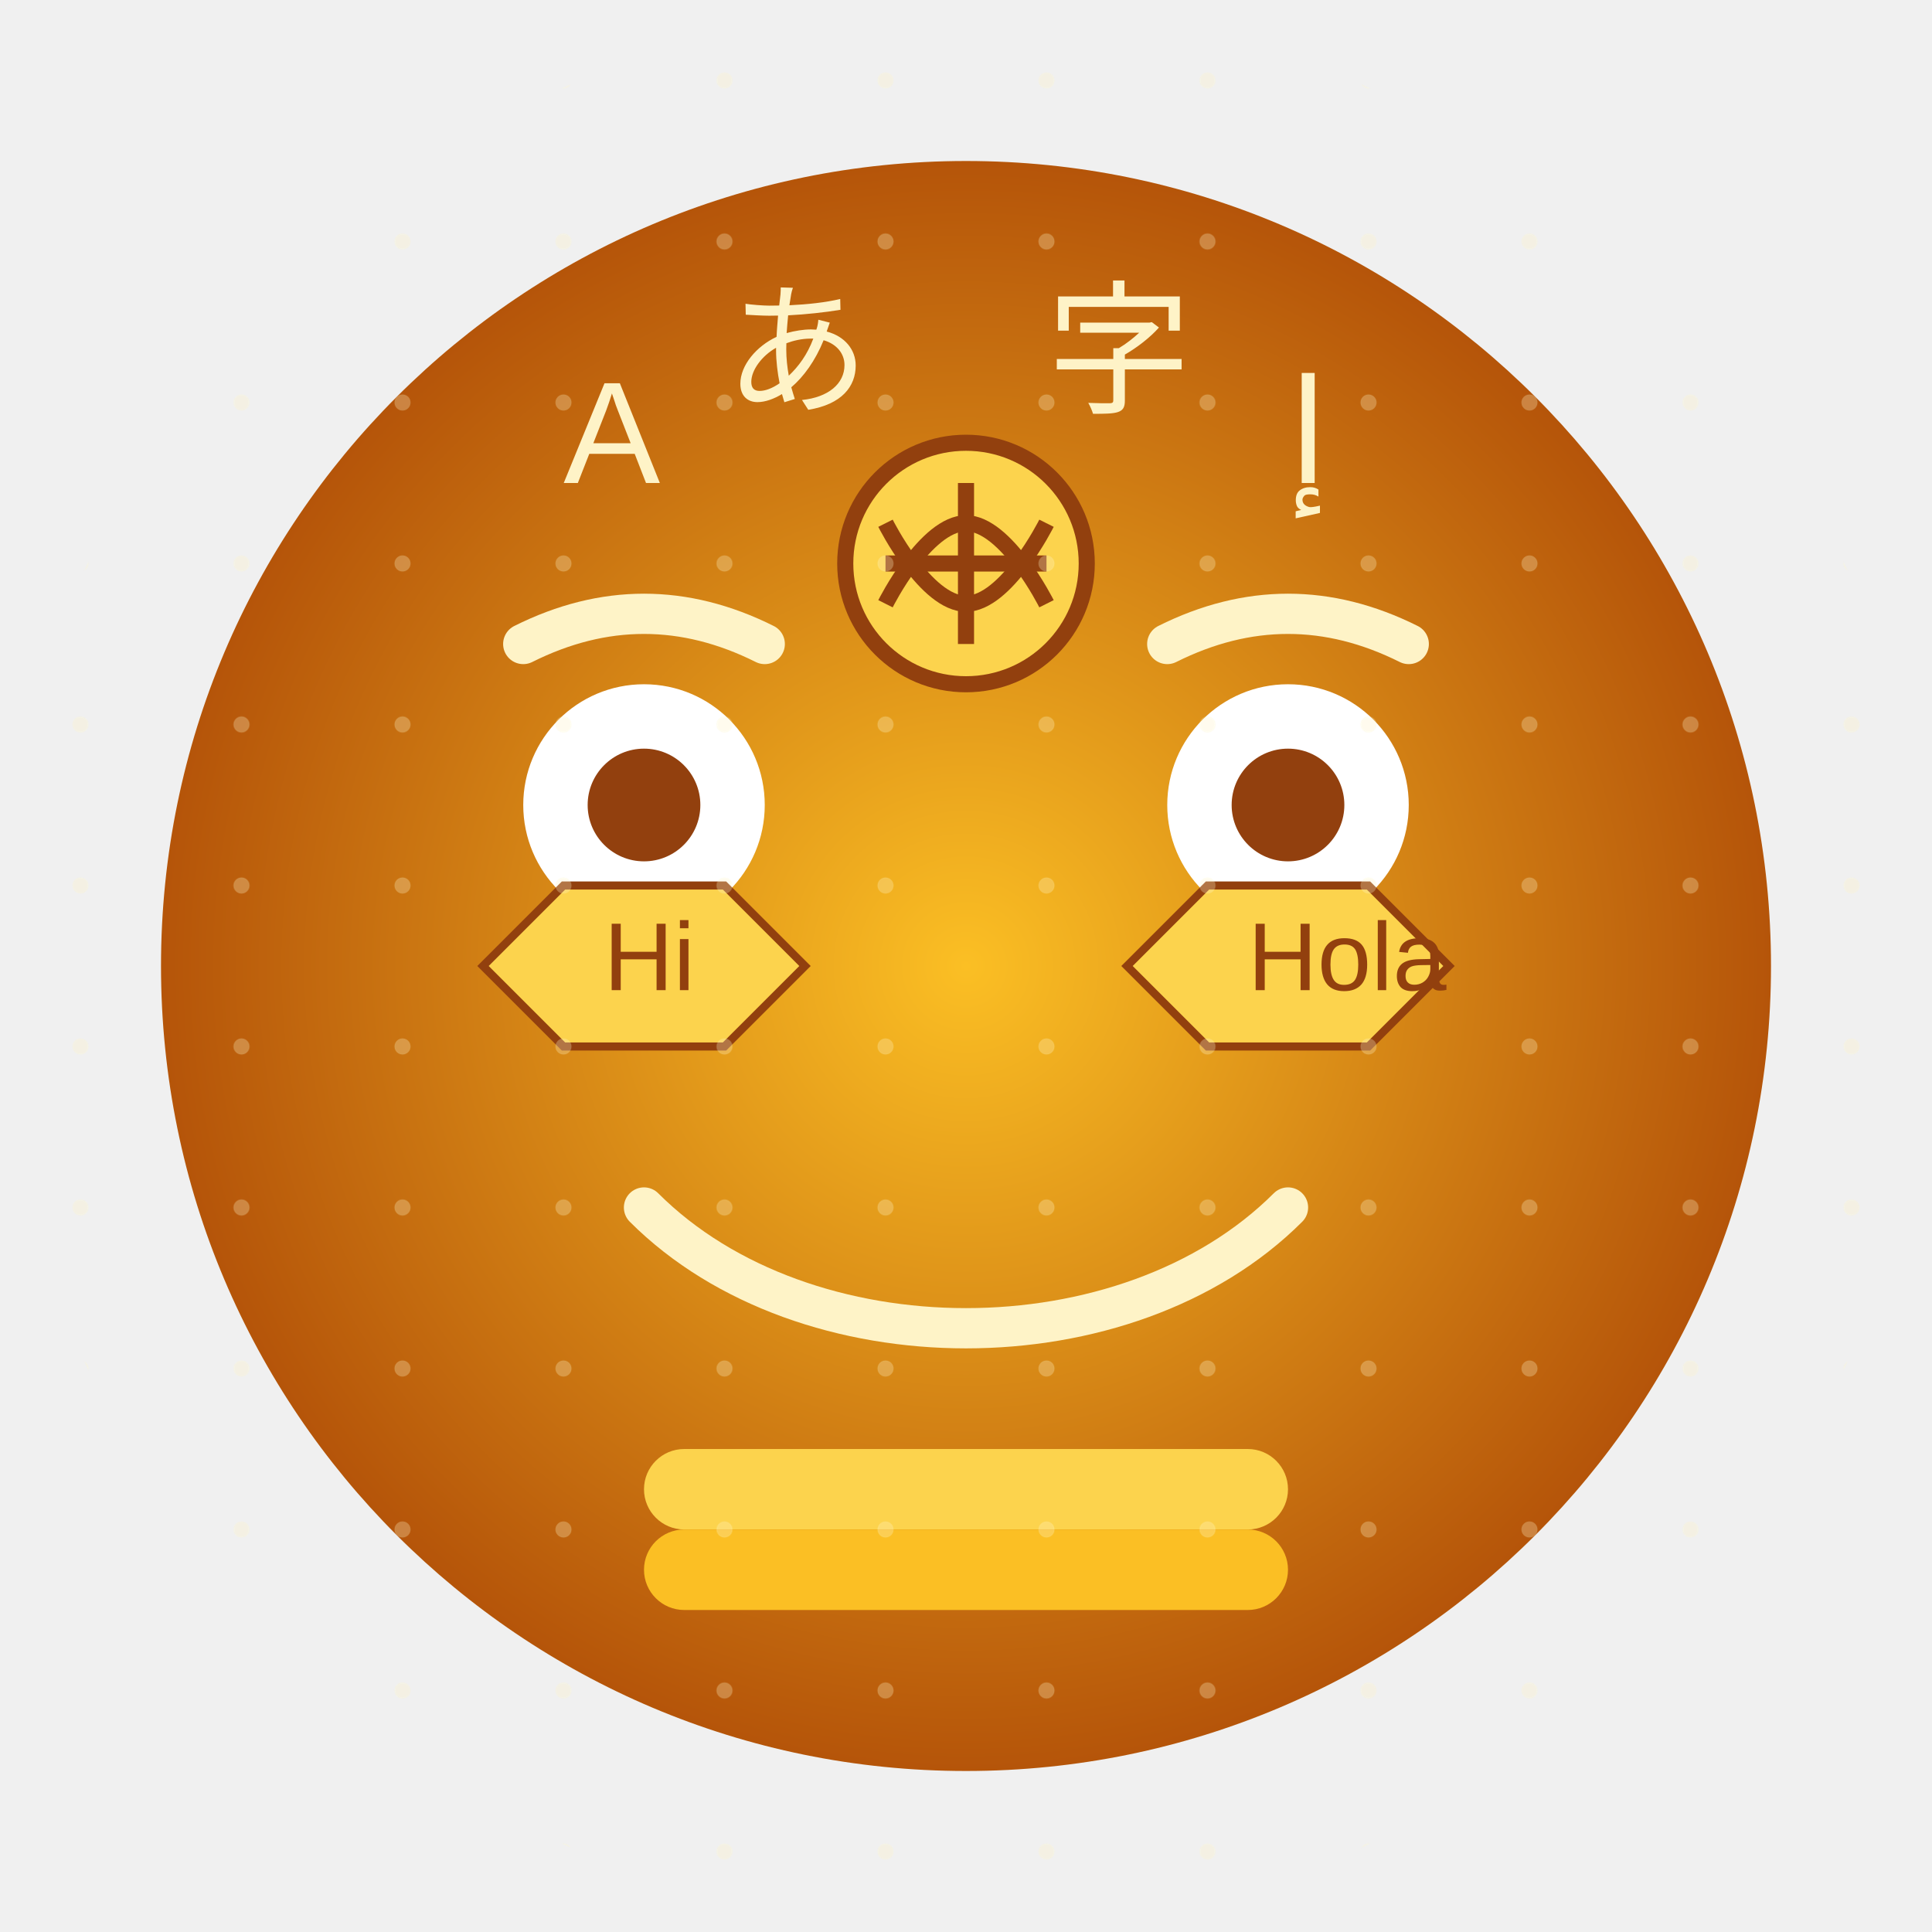
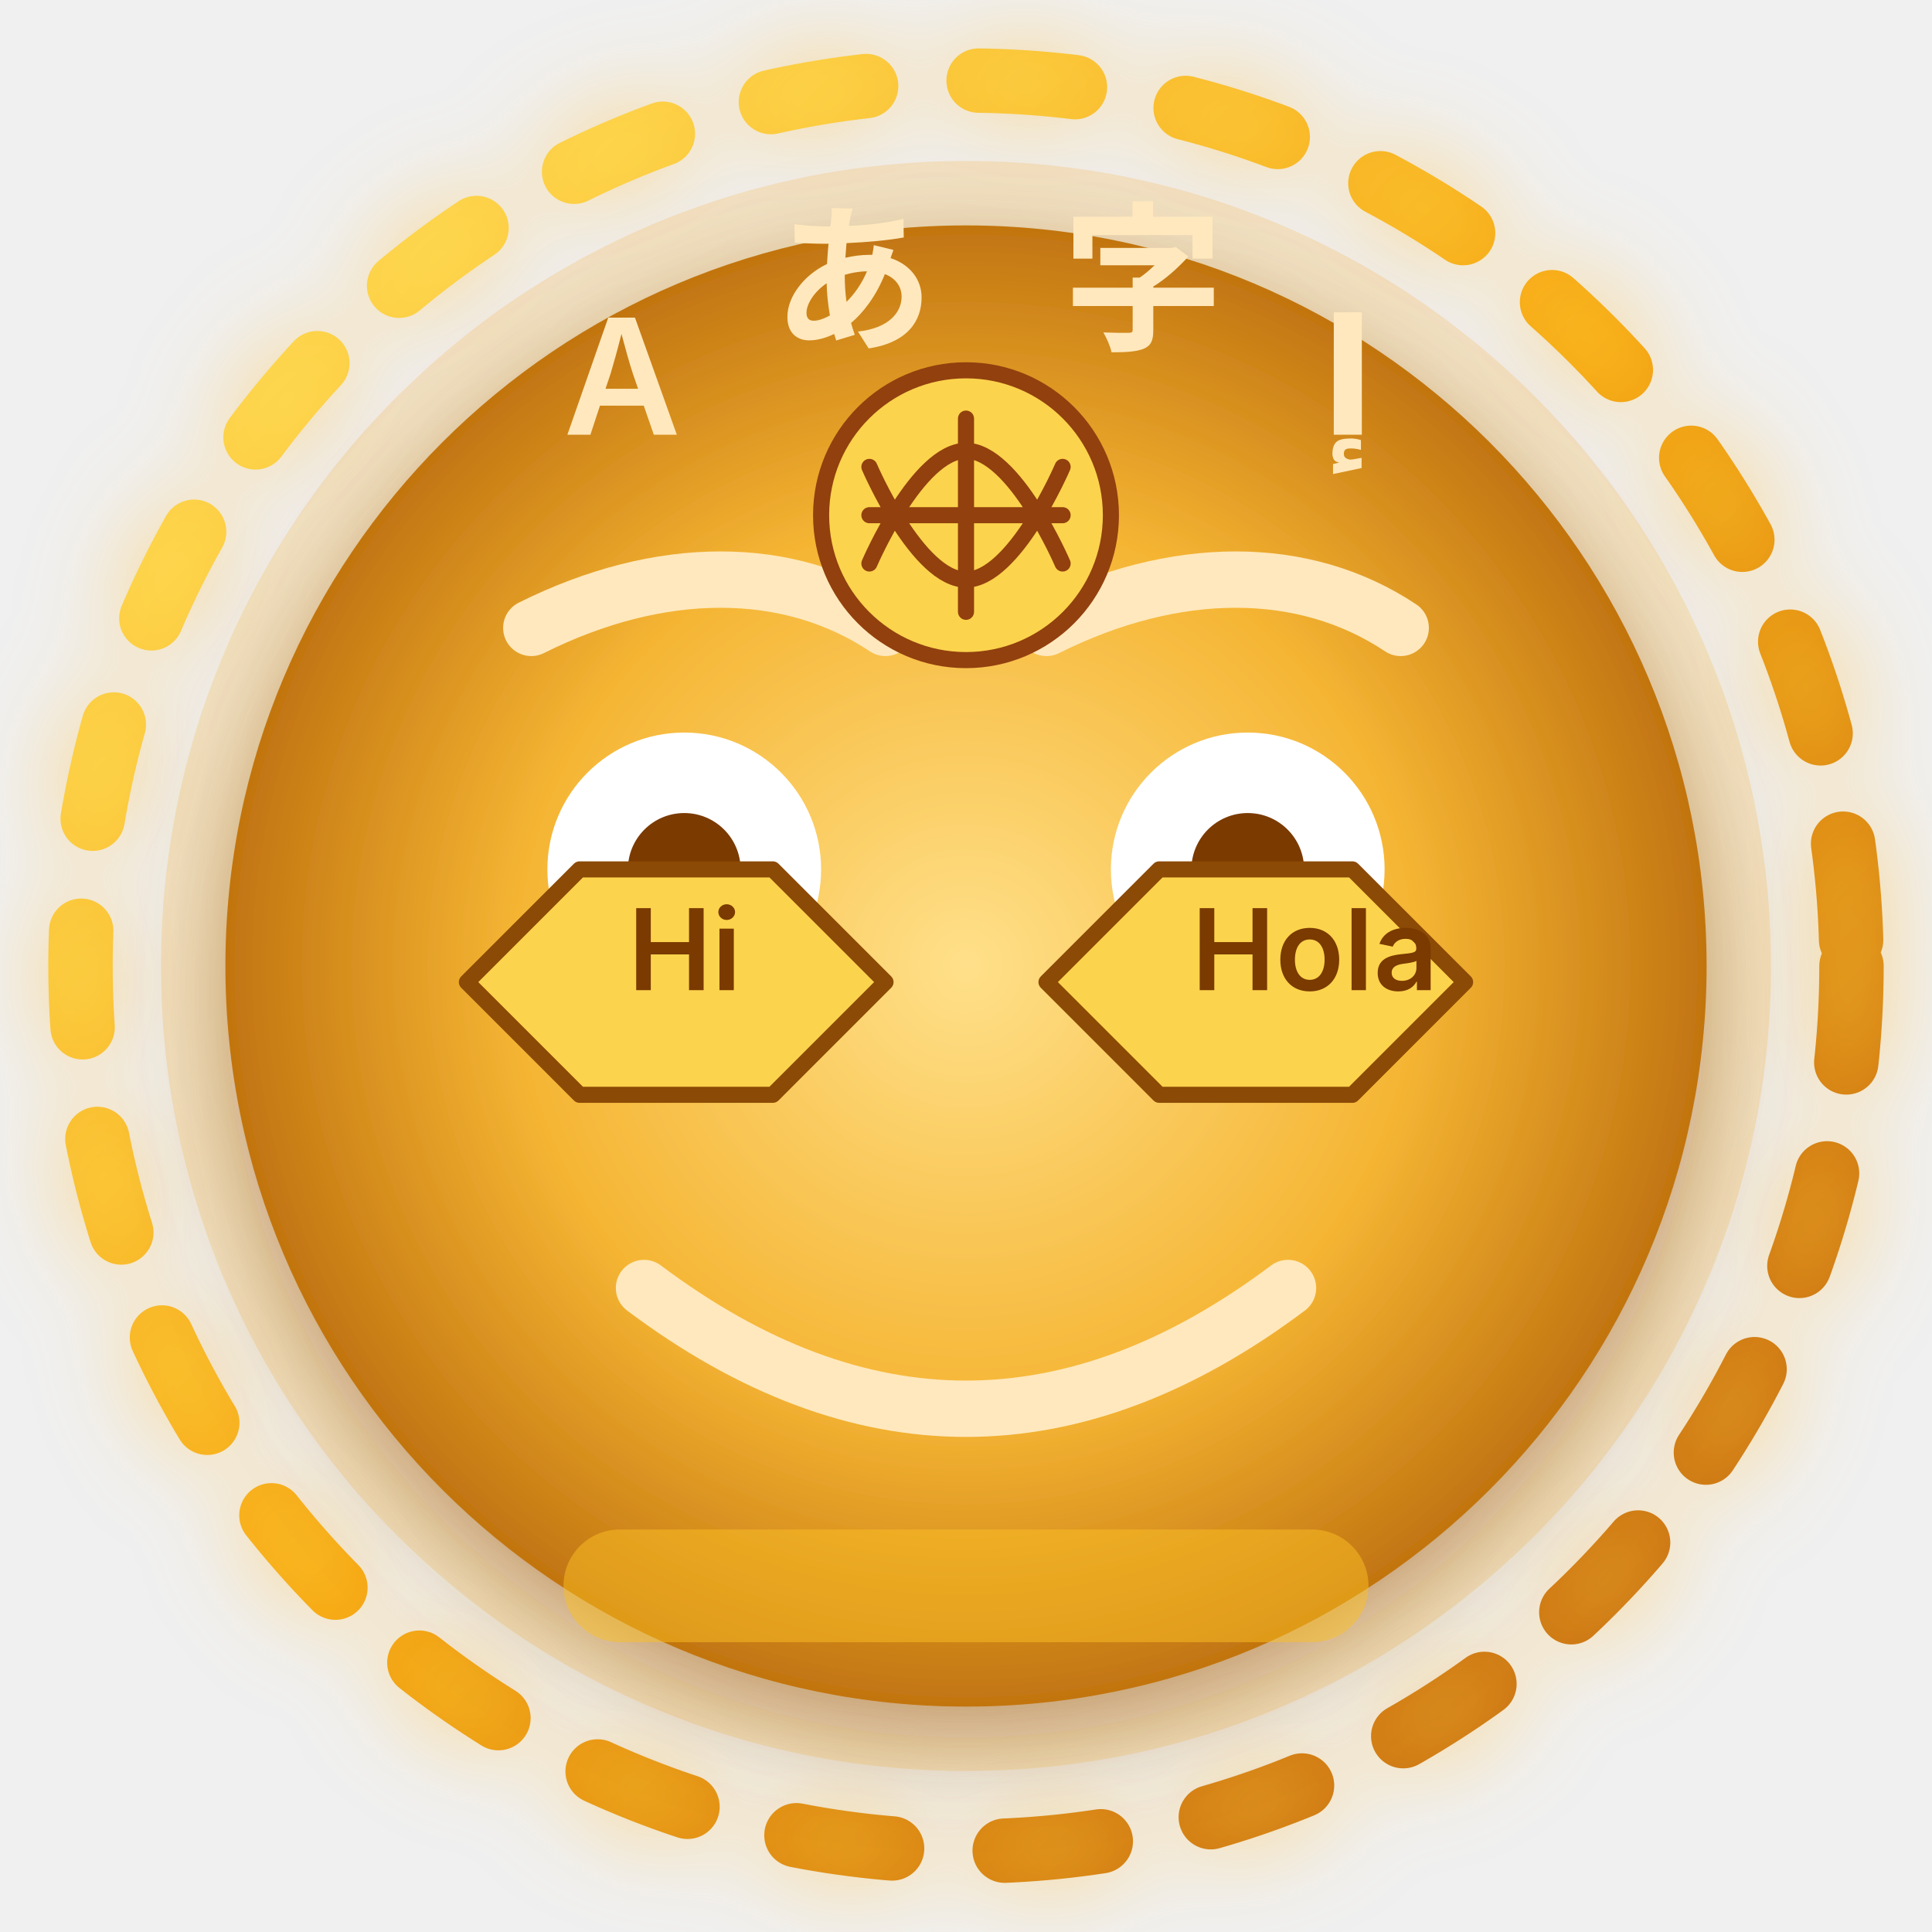
- <svg xmlns="http://www.w3.org/2000/svg" width="240" height="240" viewBox="0 0 240 240" fill="none">
-   <circle cx="120" cy="120" r="100" fill="url(#faceGradient)" />
-   <circle cx="80" cy="100" r="15" fill="white" />
-   <circle cx="160" cy="100" r="15" fill="white" />
-   <circle cx="80" cy="100" r="7" fill="#92400E" />
-   <circle cx="160" cy="100" r="7" fill="#92400E" />
-   <path d="M65 80C75 75 85 75 95 80" stroke="#FEF3C7" stroke-width="5" stroke-linecap="round" />
-   <path d="M145 80C155 75 165 75 175 80" stroke="#FEF3C7" stroke-width="5" stroke-linecap="round" />
-   <path d="M80 150C100 170 140 170 160 150" stroke="#FEF3C7" stroke-width="5" stroke-linecap="round" />
-   <text x="70" y="60" font-family="Arial" font-size="18" fill="#FEF3C7">A</text>
-   <text x="90" y="50" font-family="Arial" font-size="18" fill="#FEF3C7">あ</text>
-   <text x="130" y="50" font-family="Arial" font-size="18" fill="#FEF3C7">字</text>
-   <text x="160" y="60" font-family="Arial" font-size="18" fill="#FEF3C7">إ</text>
-   <circle cx="120" cy="70" r="15" fill="#FCD34D" stroke="#92400E" stroke-width="2" />
-   <path d="M110 70H130" stroke="#92400E" stroke-width="2" />
-   <path d="M120 60V80" stroke="#92400E" stroke-width="2" />
-   <path d="M110 65C110 65 115 75 120 75C125 75 130 65 130 65" stroke="#92400E" stroke-width="2" />
-   <path d="M110 75C110 75 115 65 120 65C125 65 130 75 130 75" stroke="#92400E" stroke-width="2" />
-   <path d="M60 120L70 110H90L100 120L90 130H70L60 120Z" fill="#FCD34D" stroke="#92400E" stroke-width="1" />
-   <text x="75" y="123" font-family="Arial" font-size="12" fill="#92400E">Hi</text>
-   <path d="M140 120L150 110H170L180 120L170 130H150L140 120Z" fill="#FCD34D" stroke="#92400E" stroke-width="1" />
-   <text x="155" y="123" font-family="Arial" font-size="12" fill="#92400E">Hola</text>
-   <rect x="80" y="180" width="80" height="10" fill="#FCD34D" rx="5" />
-   <rect x="80" y="190" width="80" height="10" fill="#FBBF24" rx="5" />
-   <circle cx="120" cy="120" r="120" fill="url(#bgPattern)" opacity="0.3" />
+ <svg xmlns="http://www.w3.org/2000/svg" width="240" height="240" viewBox="0 0 240 240" fill="none" aria-labelledby="title desc" role="img">
  <defs>
-     <radialGradient id="faceGradient" cx="0.5" cy="0.5" r="0.5" gradientUnits="objectBoundingBox">
-       <stop offset="0%" stop-color="#FBBF24" />
+     <radialGradient id="lingoFace" cx="0.5" cy="0.5" r="0.55">
+       <stop offset="0%" stop-color="#FFE08A" />
+       <stop offset="55%" stop-color="#F5B533" />
+       <stop offset="100%" stop-color="#B46307" />
+     </radialGradient>
+     <linearGradient id="outerRing" x1="0" y1="0" x2="1" y2="1">
+       <stop offset="0%" stop-color="#FFDD55" />
+       <stop offset="50%" stop-color="#F59E0B" />
      <stop offset="100%" stop-color="#B45309" />
-     </radialGradient>
-     <pattern id="bgPattern" x="0" y="0" width="20" height="20" patternUnits="userSpaceOnUse">
-       <circle cx="10" cy="10" r="1" fill="#FEF3C7" />
-     </pattern>
+     </linearGradient>
+     <filter id="softGlow" x="-50%" y="-50%" width="200%" height="200%" color-interpolation-filters="sRGB">
+       <feGaussianBlur in="SourceGraphic" stdDeviation="6" result="blur" />
+       <feColorMatrix in="blur" type="matrix" values="0 0 0 0 1  0 0 0 0 0.75  0 0 0 0 0.25  0 0 0 0.6 0" result="col" />
+       <feBlend in="SourceGraphic" in2="col" mode="screen" />
+     </filter>
+     <filter id="innerShadow" x="-50%" y="-50%" width="200%" height="200%">
+       <feDropShadow dx="0" dy="4" stdDeviation="6" flood-color="#9A5B08" flood-opacity="0.55" />
+     </filter>
+     <path id="floatPath" d="M40 40 C120 -10 180 10 200 40 C220 70 180 110 120 120 C60 130 40 90 60 70 Z" />
+     <style>
+   .ring { stroke-dasharray: 12 14; }
+       .face-eye { animation: blink 6s ease-in-out infinite; transform-origin: center; }
+       .face-eye.right { animation-delay: 2s; }
+       .mouth { animation: talk 3.8s ease-in-out infinite; transform-origin: 120px 150px; }
+       .float { animation: drift 7s ease-in-out infinite; }
+       .float:nth-child(2) { animation-delay: 1.4s; }
+       .float:nth-child(3) { animation-delay: 2.8s; }
+       .glyph { animation: bob 4.5s ease-in-out infinite; }
+       .glyph:nth-child(2) { animation-delay: 1s; }
+       .glyph:nth-child(3) { animation-delay: 2s; }
+       .glyph:nth-child(4) { animation-delay: 3s; }
+       .halo { animation: pulse 5s ease-in-out infinite; }
+   /* spin &amp; hue animations removed to keep ring static */
+       @keyframes blink { 0%,5%,95%,100% { transform: scaleY(1);} 2%,3% { transform: scaleY(0.1);} }
+       @keyframes talk { 0%,100% { transform: scale(1);} 50% { transform: scale(1.07);} }
+       @keyframes drift { 0%,100% { transform: translateY(0);} 50% { transform: translateY(-18px);} }
+       @keyframes bob { 0%,100% { transform: translateY(0);} 50% { transform: translateY(-8px);} }
+       @keyframes pulse { 0%,100% { opacity:0.25; transform: scale(1);} 50% {opacity:0.45; transform: scale(1.08);} }
+     </style>
  </defs>
+   <g filter="url(#softGlow)">
+     <circle cx="120" cy="120" r="110" fill="none" stroke="url(#outerRing)" stroke-width="8" class="ring" stroke-linecap="round" stroke-linejoin="round" />
+   </g>
+   <circle cx="120" cy="120" r="100" fill="#F59E0B" opacity="0.18" class="halo" />
+   <circle cx="120" cy="120" r="92" fill="url(#lingoFace)" filter="url(#innerShadow)" />
+   <g>
+     <g class="face-eye left">
+       <circle cx="85" cy="108" r="17" fill="#FFF" />
+       <circle cx="85" cy="108" r="7" fill="#7A3A00" />
+     </g>
+     <g class="face-eye right">
+       <circle cx="155" cy="108" r="17" fill="#FFF" />
+       <circle cx="155" cy="108" r="7" fill="#7A3A00" />
+     </g>
+   </g>
+   <path d="M66 78 C82 70 98 70 110 78" stroke="#FFE8BD" stroke-width="7" stroke-linecap="round" />
+   <path d="M130 78 C146 70 162 70 174 78" stroke="#FFE8BD" stroke-width="7" stroke-linecap="round" />
+   <path class="mouth" d="M80 160 Q120 190 160 160" stroke="#FFE8BD" stroke-width="7" stroke-linecap="round" fill="none" />
+   <g class="glyph" transform="translate(0,-6)">
+     <circle cx="120" cy="70" r="18" fill="#FCD34D" stroke="#92400E" stroke-width="2" />
+     <path d="M108 70 H132 M120 58 V82 M108 64 C108 64 114 78 120 78 C126 78 132 64 132 64 M108 76 C108 76 114 62 120 62 C126 62 132 76 132 76" stroke="#92400E" stroke-width="2" fill="none" stroke-linecap="round" />
+   </g>
+   <g class="float" style="animation-delay:.3s">
+     <path d="M58 122 L72 108 H96 L110 122 L96 136 H72 Z" fill="#FCD34D" stroke="#8B4A05" stroke-width="2" stroke-linejoin="round" />
+     <text x="78" y="123" font-family="Inter, Arial" font-size="14" font-weight="600" fill="#7A3A00">Hi</text>
+   </g>
+   <g class="float" style="animation-delay:1.1s">
+     <path d="M130 122 L144 108 H168 L182 122 L168 136 H144 Z" fill="#FCD34D" stroke="#8B4A05" stroke-width="2" stroke-linejoin="round" />
+     <text x="148" y="123" font-family="Inter, Arial" font-size="14" font-weight="600" fill="#7A3A00">Hola</text>
+   </g>
+   <g font-family="Inter, Arial" font-size="20" fill="#FFE8BD" font-weight="600">
+     <text class="glyph" x="70" y="54">A</text>
+     <text class="glyph" x="96" y="42">あ</text>
+     <text class="glyph" x="132" y="42">字</text>
+     <text class="glyph" x="164" y="54">إ</text>
+   </g>
+   <rect x="70" y="190" width="100" height="14" rx="7" fill="#FBBF24" opacity="0.5" />
</svg>
